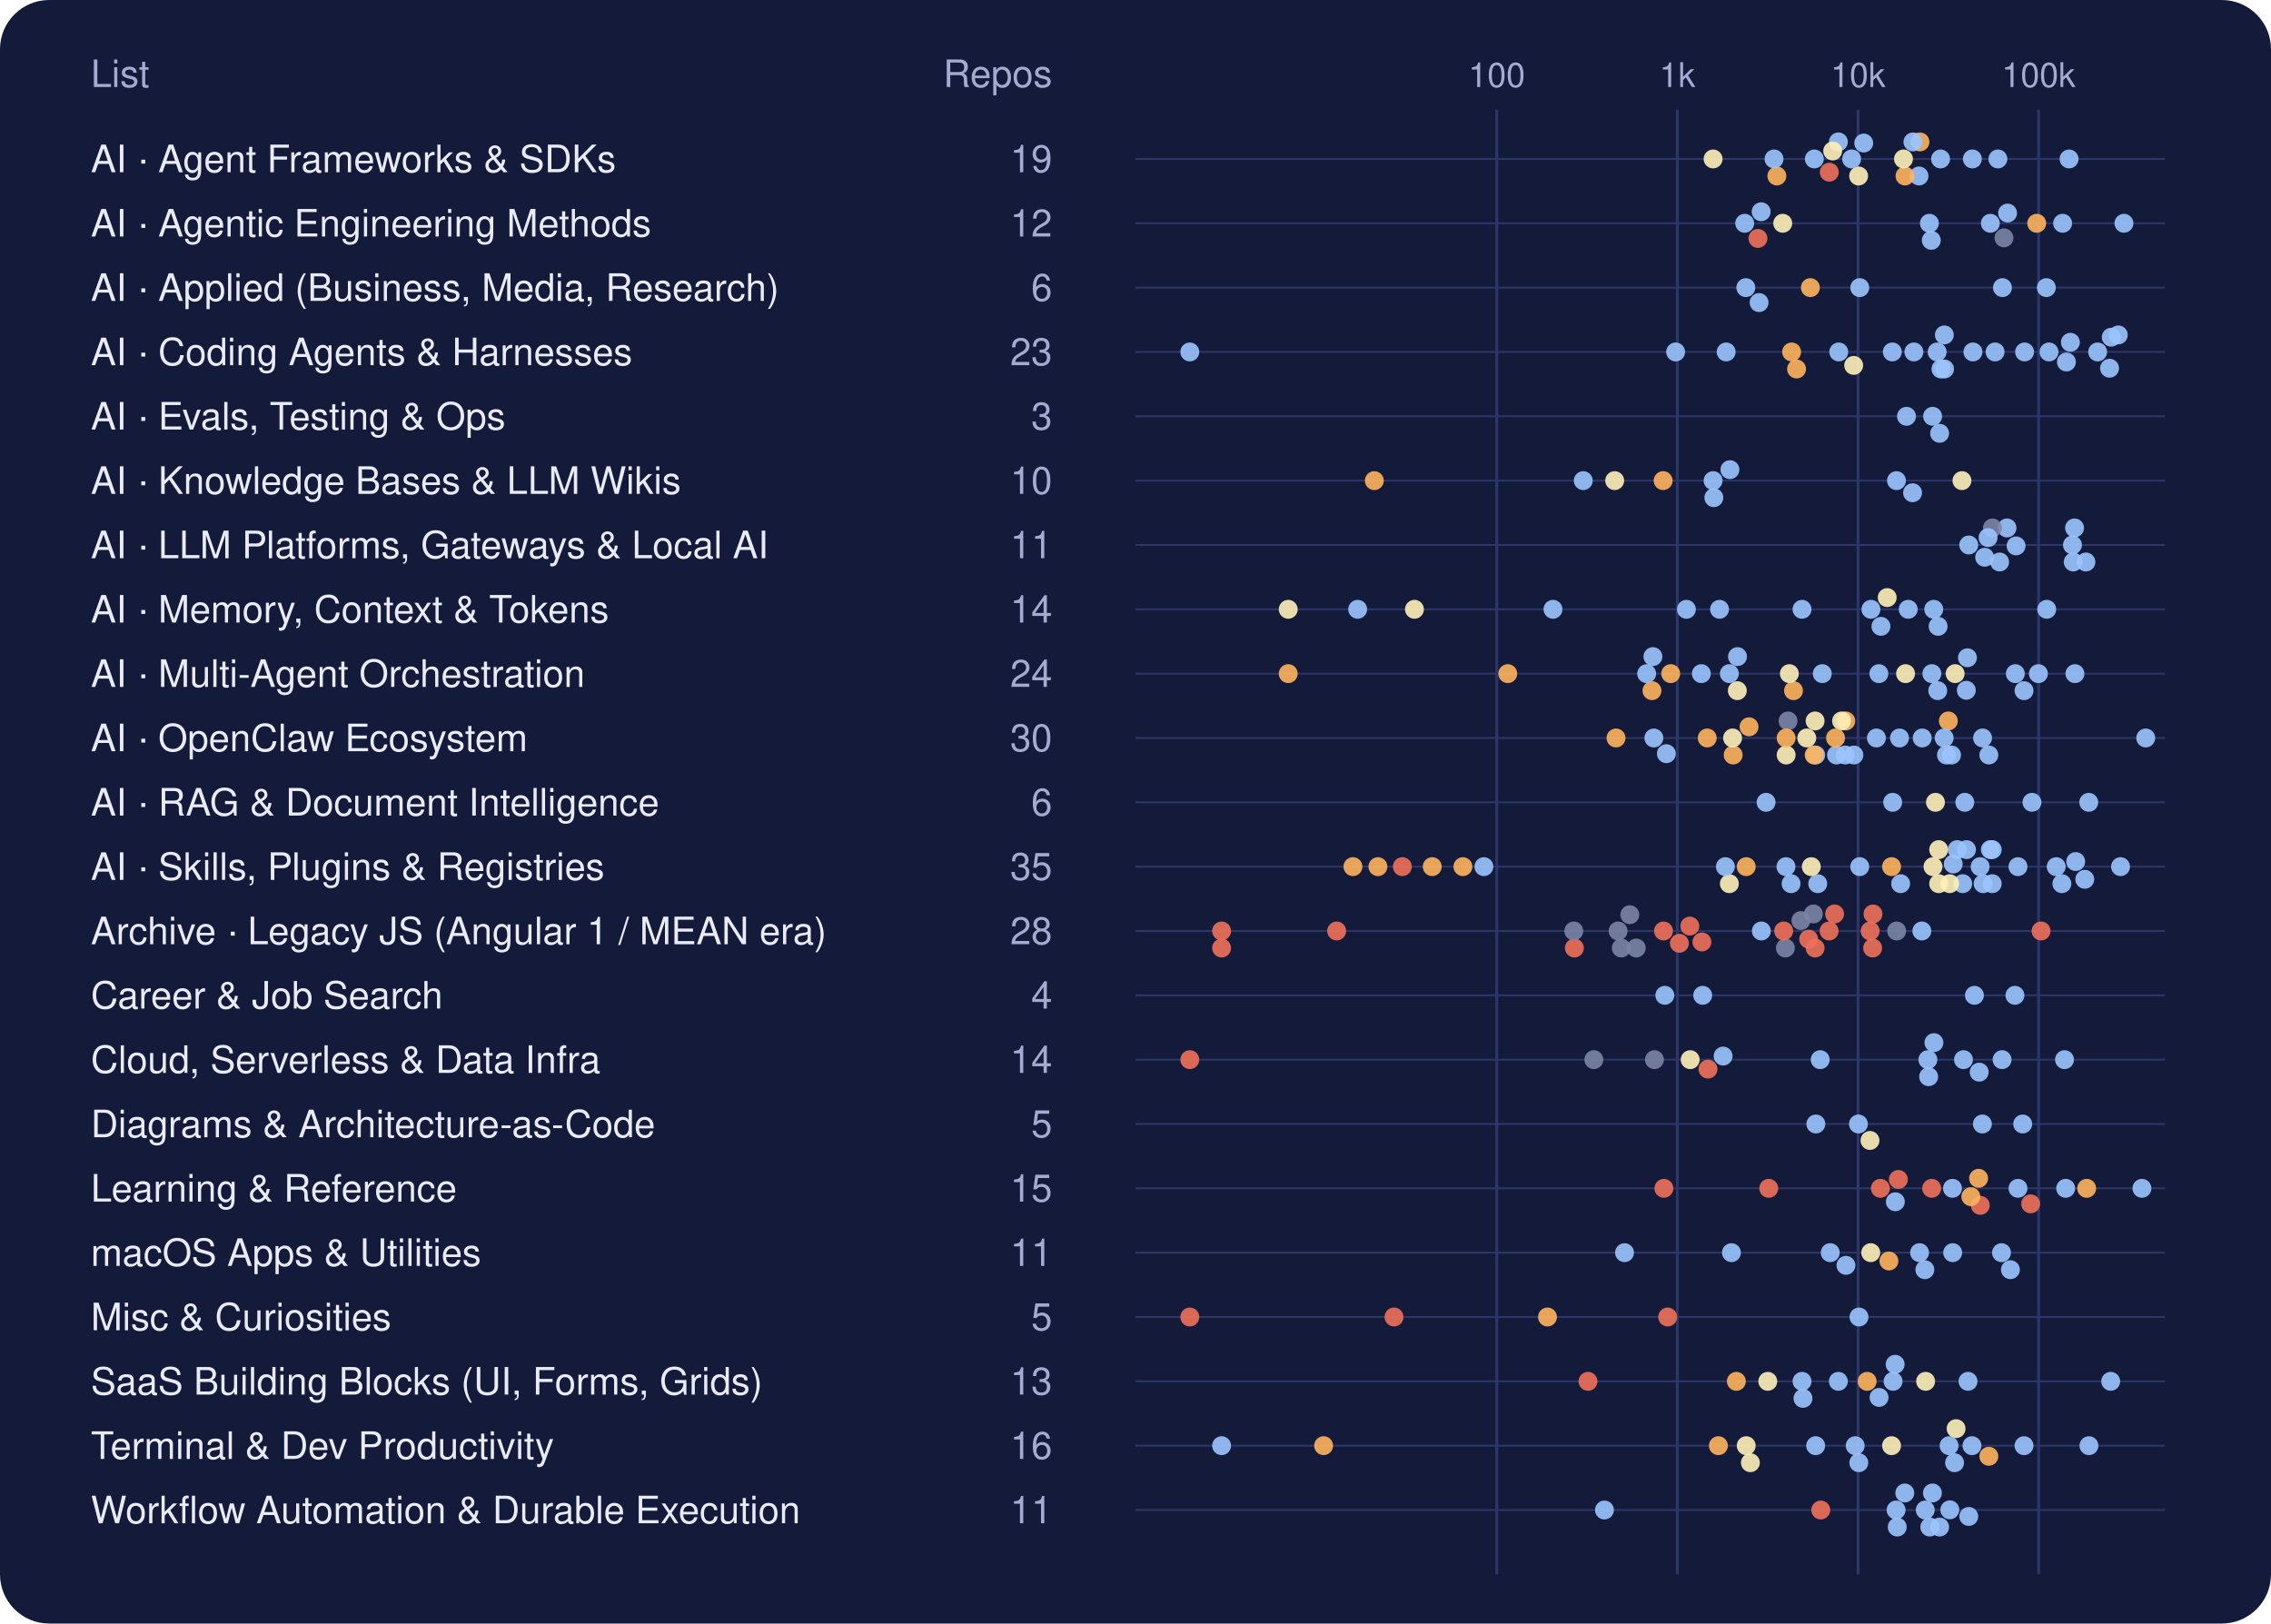
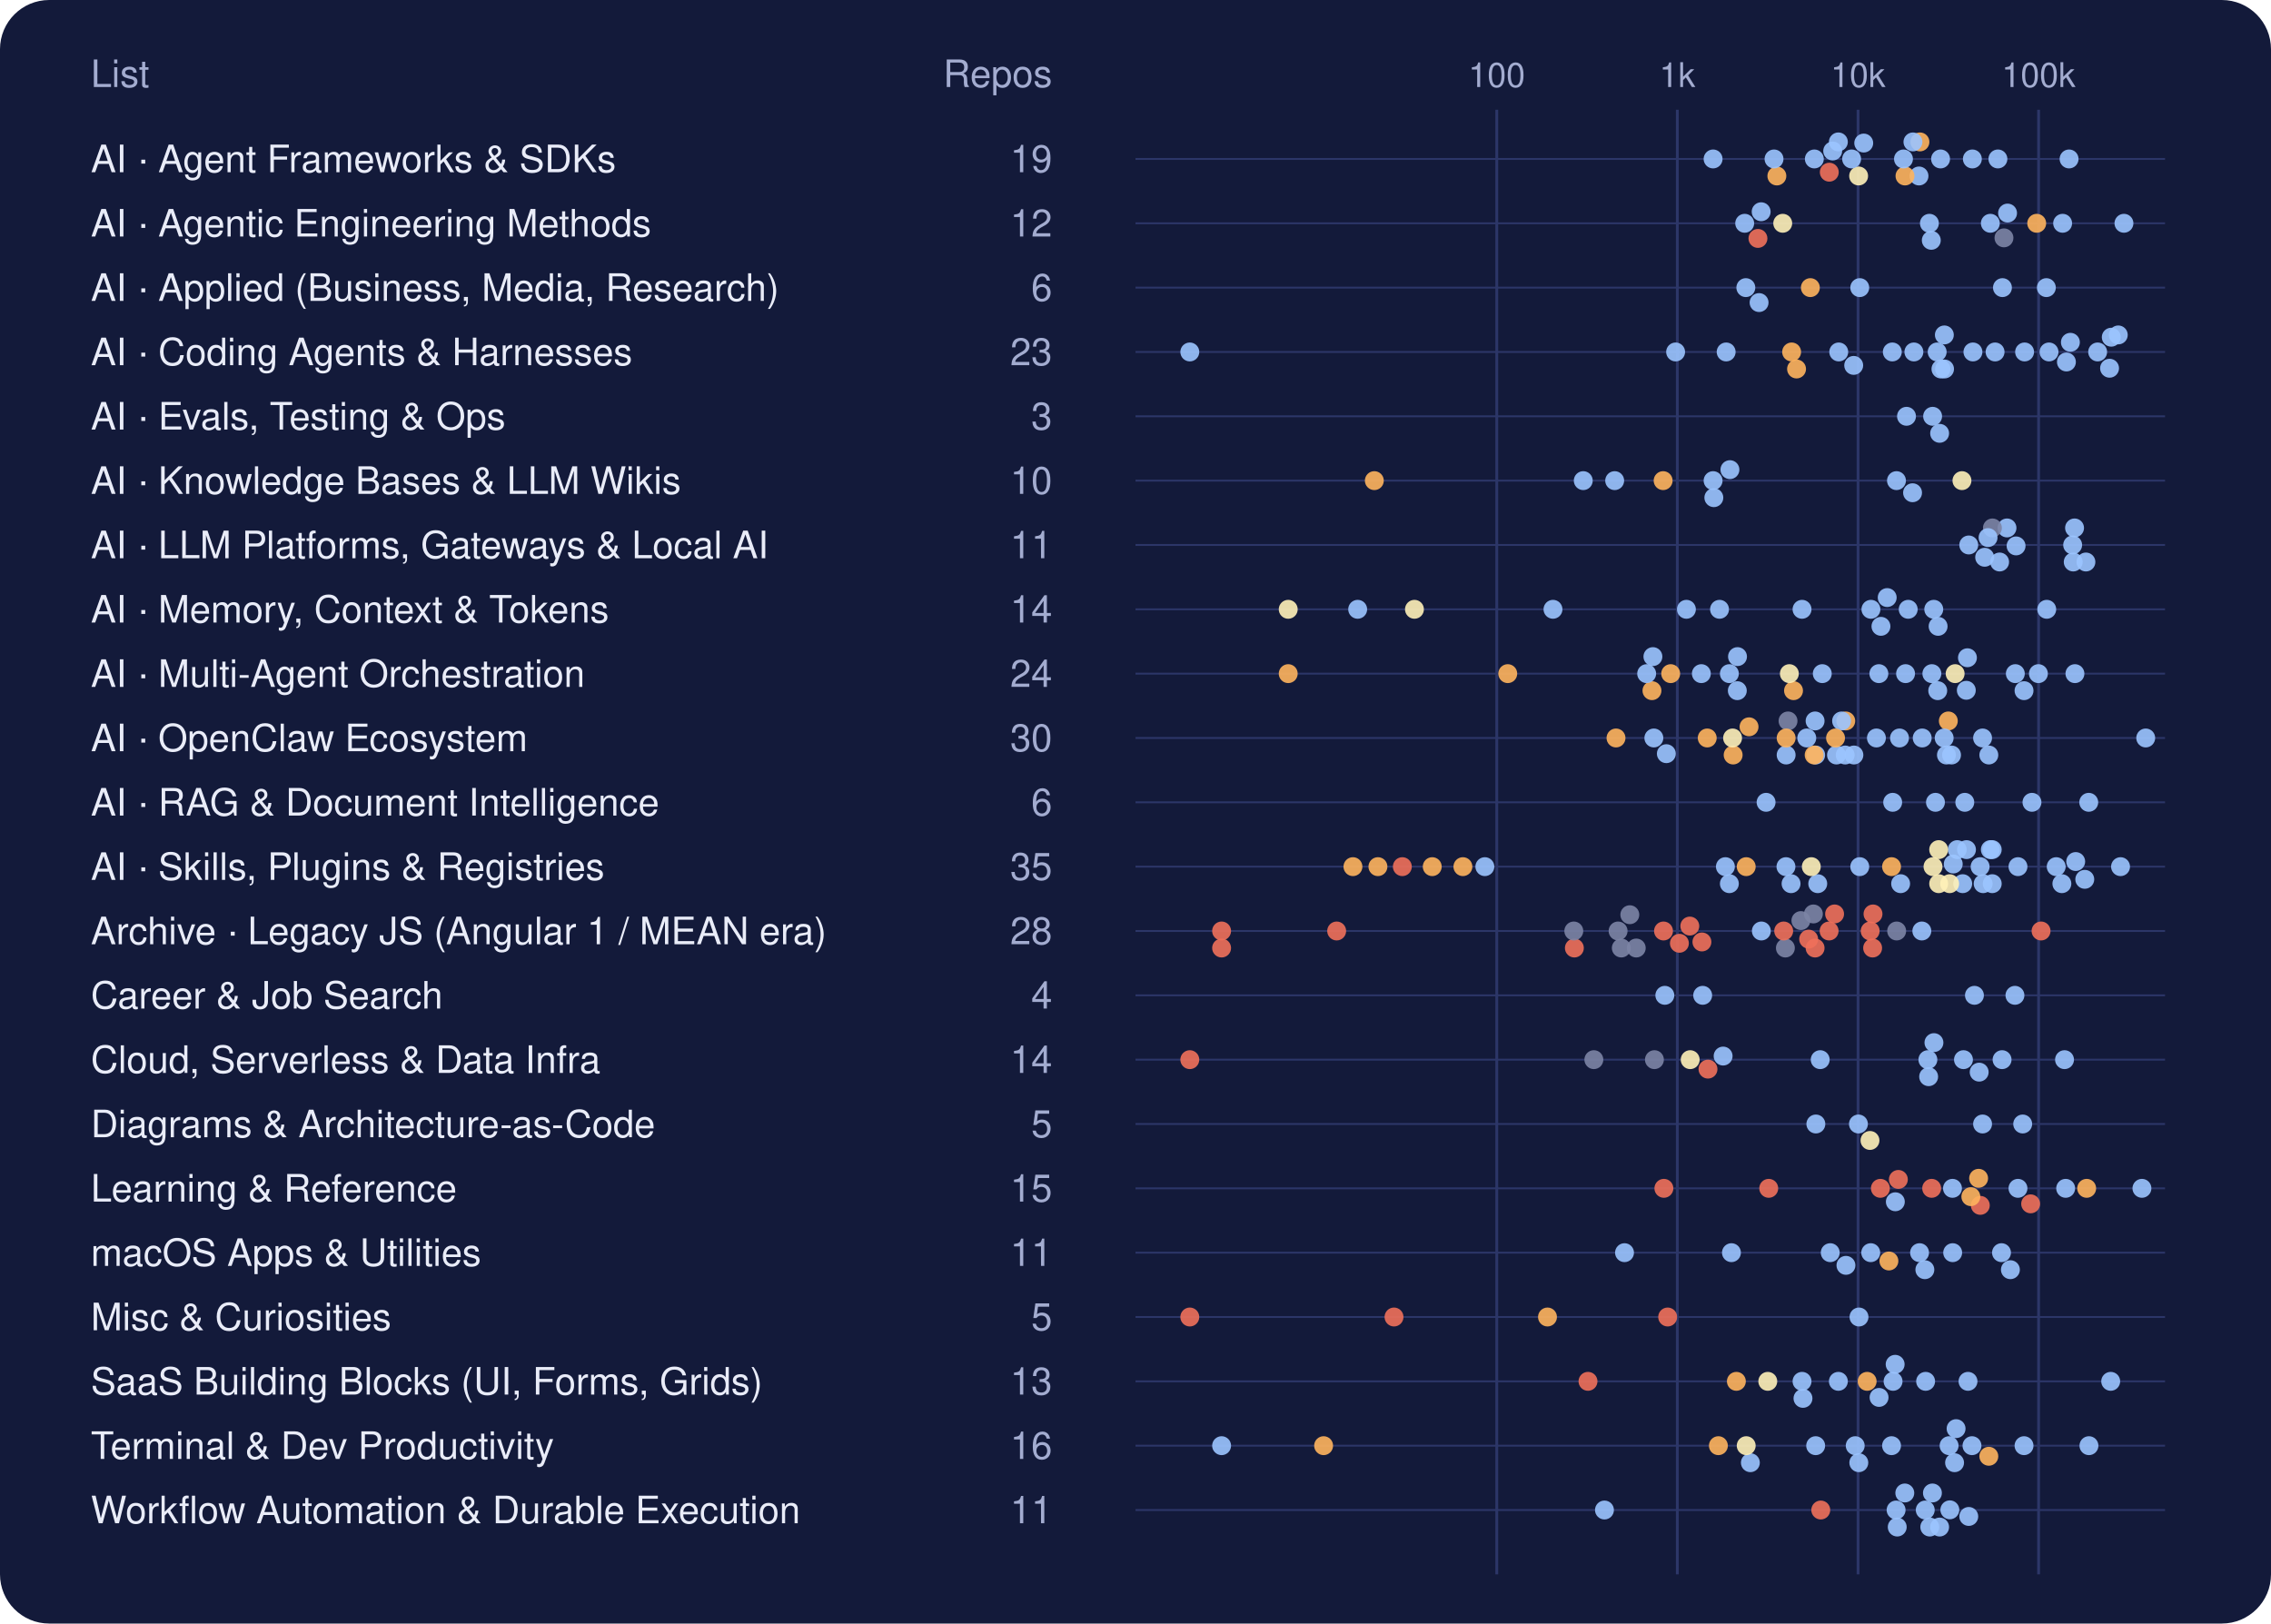
<svg xmlns="http://www.w3.org/2000/svg" width="1200" height="858" viewBox="0 0 1200 858" role="img" aria-labelledby="title desc" font-family="-apple-system, BlinkMacSystemFont, 'Segoe UI', Helvetica, Arial, sans-serif">
  <rect width="1200" height="858" rx="26" fill="#131A3A" />
  <text x="48" y="46" font-size="20" fill="#A3ACD0">List</text>
  <text x="556" y="46" font-size="20" fill="#A3ACD0" text-anchor="end">Repos</text>
  <line x1="790.9" y1="58" x2="790.9" y2="832" stroke="#2C3668" stroke-width="1.5" />
  <text x="790.9" y="46" text-anchor="middle" font-size="18" fill="#A3ACD0">100</text>
  <line x1="886.3" y1="58" x2="886.3" y2="832" stroke="#2C3668" stroke-width="1.5" />
  <text x="886.3" y="46" text-anchor="middle" font-size="18" fill="#A3ACD0">1k</text>
  <line x1="981.8" y1="58" x2="981.8" y2="832" stroke="#2C3668" stroke-width="1.5" />
  <text x="981.8" y="46" text-anchor="middle" font-size="18" fill="#A3ACD0">10k</text>
  <line x1="1077.2" y1="58" x2="1077.2" y2="832" stroke="#2C3668" stroke-width="1.5" />
  <text x="1077.2" y="46" text-anchor="middle" font-size="18" fill="#A3ACD0">100k</text>
  <text x="48" y="91" font-size="20" fill="#E9ECF8">AI · Agent Frameworks &amp; SDKs</text>
  <text x="556" y="91" font-size="20" fill="#A3ACD0" text-anchor="end">19</text>
  <line x1="600" y1="84" x2="1144" y2="84" stroke="#2C3668" stroke-width="1" />
  <circle cx="1093.3" cy="84.0" r="5" fill="#9CC4FF" fill-opacity="0.9" />
  <circle cx="1055.7" cy="84.0" r="5" fill="#9CC4FF" fill-opacity="0.9" />
  <circle cx="1042.2" cy="84.0" r="5" fill="#9CC4FF" fill-opacity="0.9" />
  <circle cx="1025.4" cy="84.0" r="5" fill="#9CC4FF" fill-opacity="0.9" />
  <circle cx="1014.5" cy="75.0" r="5" fill="#FFB45E" fill-opacity="0.9" />
  <circle cx="1014.0" cy="93.0" r="5" fill="#9CC4FF" fill-opacity="0.9" />
  <circle cx="1010.8" cy="75.0" r="5" fill="#9CC4FF" fill-opacity="0.9" />
  <circle cx="1006.6" cy="93.0" r="5" fill="#FFB45E" fill-opacity="0.9" />
-   <circle cx="1005.8" cy="84.0" r="5" fill="#FFF1B8" fill-opacity="0.9" />
+   <circle cx="1005.8" cy="84.0" r="5" fill="#9CC4FF" fill-opacity="0.9" />
  <circle cx="984.8" cy="75.6" r="5" fill="#9CC4FF" fill-opacity="0.9" />
  <circle cx="982.1" cy="93.0" r="5" fill="#FFF1B8" fill-opacity="0.9" />
  <circle cx="978.4" cy="84.0" r="5" fill="#9CC4FF" fill-opacity="0.9" />
  <circle cx="971.4" cy="75.0" r="5" fill="#9CC4FF" fill-opacity="0.9" />
-   <circle cx="968.4" cy="79.8" r="5" fill="#FFF1B8" fill-opacity="0.9" />
+   <circle cx="968.4" cy="79.8" r="5" fill="#9CC4FF" fill-opacity="0.9" />
  <circle cx="966.6" cy="91.0" r="5" fill="#F0705A" fill-opacity="0.9" />
  <circle cx="958.7" cy="84.0" r="5" fill="#9CC4FF" fill-opacity="0.9" />
  <circle cx="938.9" cy="93.0" r="5" fill="#FFB45E" fill-opacity="0.9" />
  <circle cx="937.4" cy="84.0" r="5" fill="#9CC4FF" fill-opacity="0.9" />
-   <circle cx="905.2" cy="84.0" r="5" fill="#FFF1B8" fill-opacity="0.9" />
+   <circle cx="905.2" cy="84.0" r="5" fill="#9CC4FF" fill-opacity="0.9" />
  <text x="48" y="125" font-size="20" fill="#E9ECF8">AI · Agentic Engineering Methods</text>
  <text x="556" y="125" font-size="20" fill="#A3ACD0" text-anchor="end">12</text>
  <line x1="600" y1="118" x2="1144" y2="118" stroke="#2C3668" stroke-width="1" />
  <circle cx="1122.3" cy="118.0" r="5" fill="#9CC4FF" fill-opacity="0.9" />
  <circle cx="1089.9" cy="118.0" r="5" fill="#9CC4FF" fill-opacity="0.9" />
  <circle cx="1076.2" cy="118.0" r="5" fill="#FFB45E" fill-opacity="0.9" />
  <circle cx="1060.8" cy="112.6" r="5" fill="#9CC4FF" fill-opacity="0.9" />
  <circle cx="1058.9" cy="125.7" r="5" fill="#7C84A6" fill-opacity="0.9" />
  <circle cx="1051.7" cy="118.0" r="5" fill="#9CC4FF" fill-opacity="0.9" />
  <circle cx="1020.5" cy="127.0" r="5" fill="#9CC4FF" fill-opacity="0.9" />
  <circle cx="1019.5" cy="118.0" r="5" fill="#9CC4FF" fill-opacity="0.9" />
  <circle cx="942.0" cy="118.0" r="5" fill="#FFF1B8" fill-opacity="0.9" />
  <circle cx="930.6" cy="111.9" r="5" fill="#9CC4FF" fill-opacity="0.9" />
  <circle cx="928.9" cy="126.0" r="5" fill="#F0705A" fill-opacity="0.9" />
  <circle cx="921.9" cy="118.0" r="5" fill="#9CC4FF" fill-opacity="0.9" />
  <text x="48" y="159" font-size="20" fill="#E9ECF8">AI · Applied (Business, Media, Research)</text>
  <text x="556" y="159" font-size="20" fill="#A3ACD0" text-anchor="end">6</text>
  <line x1="600" y1="152" x2="1144" y2="152" stroke="#2C3668" stroke-width="1" />
  <circle cx="1081.3" cy="152.0" r="5" fill="#9CC4FF" fill-opacity="0.9" />
  <circle cx="1058.1" cy="152.0" r="5" fill="#9CC4FF" fill-opacity="0.9" />
  <circle cx="982.7" cy="152.0" r="5" fill="#9CC4FF" fill-opacity="0.9" />
  <circle cx="956.6" cy="152.0" r="5" fill="#FFB45E" fill-opacity="0.9" />
  <circle cx="929.5" cy="159.9" r="5" fill="#9CC4FF" fill-opacity="0.9" />
  <circle cx="922.5" cy="152.0" r="5" fill="#9CC4FF" fill-opacity="0.9" />
  <text x="48" y="193" font-size="20" fill="#E9ECF8">AI · Coding Agents &amp; Harnesses</text>
  <text x="556" y="193" font-size="20" fill="#A3ACD0" text-anchor="end">23</text>
  <line x1="600" y1="186" x2="1144" y2="186" stroke="#2C3668" stroke-width="1" />
  <circle cx="1119.3" cy="177.0" r="5" fill="#9CC4FF" fill-opacity="0.9" />
  <circle cx="1115.6" cy="178.2" r="5" fill="#9CC4FF" fill-opacity="0.9" />
  <circle cx="1114.7" cy="194.6" r="5" fill="#9CC4FF" fill-opacity="0.9" />
  <circle cx="1108.4" cy="186.0" r="5" fill="#9CC4FF" fill-opacity="0.9" />
  <circle cx="1094.0" cy="180.9" r="5" fill="#9CC4FF" fill-opacity="0.9" />
  <circle cx="1091.9" cy="191.3" r="5" fill="#9CC4FF" fill-opacity="0.9" />
  <circle cx="1082.7" cy="186.0" r="5" fill="#9CC4FF" fill-opacity="0.9" />
  <circle cx="1069.8" cy="186.0" r="5" fill="#9CC4FF" fill-opacity="0.9" />
  <circle cx="1054.2" cy="186.0" r="5" fill="#9CC4FF" fill-opacity="0.9" />
  <circle cx="1042.5" cy="186.0" r="5" fill="#9CC4FF" fill-opacity="0.9" />
  <circle cx="1027.5" cy="195.0" r="5" fill="#9CC4FF" fill-opacity="0.9" />
  <circle cx="1027.4" cy="177.0" r="5" fill="#9CC4FF" fill-opacity="0.9" />
  <circle cx="1025.6" cy="195.0" r="5" fill="#9CC4FF" fill-opacity="0.9" />
  <circle cx="1023.6" cy="186.0" r="5" fill="#9CC4FF" fill-opacity="0.9" />
  <circle cx="1011.3" cy="186.0" r="5" fill="#9CC4FF" fill-opacity="0.9" />
  <circle cx="999.9" cy="186.0" r="5" fill="#9CC4FF" fill-opacity="0.9" />
-   <circle cx="979.5" cy="193.1" r="5" fill="#FFF1B8" fill-opacity="0.9" />
+   <circle cx="979.5" cy="193.1" r="5" fill="#9CC4FF" fill-opacity="0.9" />
  <circle cx="971.6" cy="186.0" r="5" fill="#9CC4FF" fill-opacity="0.9" />
  <circle cx="949.3" cy="195.0" r="5" fill="#FFB45E" fill-opacity="0.9" />
  <circle cx="946.7" cy="186.0" r="5" fill="#FFB45E" fill-opacity="0.9" />
  <circle cx="912.1" cy="186.0" r="5" fill="#9CC4FF" fill-opacity="0.9" />
  <circle cx="885.4" cy="186.0" r="5" fill="#9CC4FF" fill-opacity="0.9" />
  <circle cx="628.7" cy="186.0" r="5" fill="#9CC4FF" fill-opacity="0.9" />
  <text x="48" y="227" font-size="20" fill="#E9ECF8">AI · Evals, Testing &amp; Ops</text>
  <text x="556" y="227" font-size="20" fill="#A3ACD0" text-anchor="end">3</text>
  <line x1="600" y1="220" x2="1144" y2="220" stroke="#2C3668" stroke-width="1" />
  <circle cx="1024.9" cy="229.0" r="5" fill="#9CC4FF" fill-opacity="0.9" />
  <circle cx="1021.2" cy="220.0" r="5" fill="#9CC4FF" fill-opacity="0.9" />
  <circle cx="1007.4" cy="220.0" r="5" fill="#9CC4FF" fill-opacity="0.9" />
  <text x="48" y="261" font-size="20" fill="#E9ECF8">AI · Knowledge Bases &amp; LLM Wikis</text>
  <text x="556" y="261" font-size="20" fill="#A3ACD0" text-anchor="end">10</text>
  <line x1="600" y1="254" x2="1144" y2="254" stroke="#2C3668" stroke-width="1" />
  <circle cx="1036.7" cy="254.0" r="5" fill="#FFF1B8" fill-opacity="0.9" />
  <circle cx="1010.6" cy="260.4" r="5" fill="#9CC4FF" fill-opacity="0.9" />
  <circle cx="1002.1" cy="254.0" r="5" fill="#9CC4FF" fill-opacity="0.9" />
  <circle cx="914.1" cy="248.2" r="5" fill="#9CC4FF" fill-opacity="0.9" />
  <circle cx="905.6" cy="263.0" r="5" fill="#9CC4FF" fill-opacity="0.9" />
  <circle cx="905.2" cy="254.0" r="5" fill="#9CC4FF" fill-opacity="0.9" />
  <circle cx="878.8" cy="254.0" r="5" fill="#FFB45E" fill-opacity="0.9" />
-   <circle cx="853.2" cy="254.0" r="5" fill="#FFF1B8" fill-opacity="0.9" />
+   <circle cx="853.2" cy="254.0" r="5" fill="#9CC4FF" fill-opacity="0.9" />
  <circle cx="836.6" cy="254.0" r="5" fill="#9CC4FF" fill-opacity="0.9" />
  <circle cx="726.2" cy="254.0" r="5" fill="#FFB45E" fill-opacity="0.9" />
  <text x="48" y="295" font-size="20" fill="#E9ECF8">AI · LLM Platforms, Gateways &amp; Local AI</text>
  <text x="556" y="295" font-size="20" fill="#A3ACD0" text-anchor="end">11</text>
  <line x1="600" y1="288" x2="1144" y2="288" stroke="#2C3668" stroke-width="1" />
  <circle cx="1102.2" cy="297.0" r="5" fill="#9CC4FF" fill-opacity="0.9" />
  <circle cx="1096.2" cy="279.0" r="5" fill="#9CC4FF" fill-opacity="0.9" />
  <circle cx="1095.5" cy="297.0" r="5" fill="#9CC4FF" fill-opacity="0.9" />
-   <circle cx="1095.1" cy="288.0" r="5" fill="#9CC4FF" fill-opacity="0.9" />
+   <circle cx="1095.2" cy="288.0" r="5" fill="#9CC4FF" fill-opacity="0.9" />
  <circle cx="1065.3" cy="288.5" r="5" fill="#9CC4FF" fill-opacity="0.9" />
  <circle cx="1060.5" cy="279.0" r="5" fill="#9CC4FF" fill-opacity="0.9" />
  <circle cx="1056.6" cy="297.0" r="5" fill="#9CC4FF" fill-opacity="0.9" />
  <circle cx="1052.8" cy="279.0" r="5" fill="#7C84A6" fill-opacity="0.9" />
  <circle cx="1050.5" cy="284.1" r="5" fill="#9CC4FF" fill-opacity="0.9" />
  <circle cx="1048.7" cy="294.5" r="5" fill="#9CC4FF" fill-opacity="0.9" />
  <circle cx="1040.3" cy="288.0" r="5" fill="#9CC4FF" fill-opacity="0.9" />
  <text x="48" y="329" font-size="20" fill="#E9ECF8">AI · Memory, Context &amp; Tokens</text>
  <text x="556" y="329" font-size="20" fill="#A3ACD0" text-anchor="end">14</text>
  <line x1="600" y1="322" x2="1144" y2="322" stroke="#2C3668" stroke-width="1" />
  <circle cx="1081.5" cy="322.0" r="5" fill="#9CC4FF" fill-opacity="0.9" />
  <circle cx="1024.1" cy="331.0" r="5" fill="#9CC4FF" fill-opacity="0.9" />
  <circle cx="1021.8" cy="322.0" r="5" fill="#9CC4FF" fill-opacity="0.9" />
  <circle cx="1008.3" cy="322.0" r="5" fill="#9CC4FF" fill-opacity="0.9" />
-   <circle cx="997.2" cy="315.8" r="5" fill="#FFF1B8" fill-opacity="0.9" />
+   <circle cx="997.2" cy="315.8" r="5" fill="#9CC4FF" fill-opacity="0.9" />
  <circle cx="993.9" cy="331.0" r="5" fill="#9CC4FF" fill-opacity="0.9" />
  <circle cx="988.6" cy="322.0" r="5" fill="#9CC4FF" fill-opacity="0.9" />
  <circle cx="952.2" cy="322.0" r="5" fill="#9CC4FF" fill-opacity="0.9" />
  <circle cx="908.6" cy="322.0" r="5" fill="#9CC4FF" fill-opacity="0.9" />
  <circle cx="891.1" cy="322.0" r="5" fill="#9CC4FF" fill-opacity="0.9" />
  <circle cx="820.6" cy="322.0" r="5" fill="#9CC4FF" fill-opacity="0.9" />
  <circle cx="747.4" cy="322.0" r="5" fill="#FFF1B8" fill-opacity="0.9" />
  <circle cx="717.4" cy="322.0" r="5" fill="#9CC4FF" fill-opacity="0.9" />
  <circle cx="680.7" cy="322.0" r="5" fill="#FFF1B8" fill-opacity="0.9" />
  <text x="48" y="363" font-size="20" fill="#E9ECF8">AI · Multi-Agent Orchestration</text>
  <text x="556" y="363" font-size="20" fill="#A3ACD0" text-anchor="end">24</text>
  <line x1="600" y1="356" x2="1144" y2="356" stroke="#2C3668" stroke-width="1" />
  <circle cx="1096.4" cy="356.0" r="5" fill="#9CC4FF" fill-opacity="0.9" />
  <circle cx="1077.1" cy="356.0" r="5" fill="#9CC4FF" fill-opacity="0.9" />
  <circle cx="1069.5" cy="365.0" r="5" fill="#9CC4FF" fill-opacity="0.9" />
  <circle cx="1064.9" cy="356.0" r="5" fill="#9CC4FF" fill-opacity="0.9" />
  <circle cx="1039.6" cy="347.6" r="5" fill="#9CC4FF" fill-opacity="0.9" />
  <circle cx="1039.0" cy="364.8" r="5" fill="#9CC4FF" fill-opacity="0.9" />
  <circle cx="1033.1" cy="356.0" r="5" fill="#FFF1B8" fill-opacity="0.9" />
  <circle cx="1023.9" cy="365.0" r="5" fill="#9CC4FF" fill-opacity="0.9" />
  <circle cx="1020.8" cy="356.0" r="5" fill="#9CC4FF" fill-opacity="0.9" />
-   <circle cx="1006.9" cy="356.0" r="5" fill="#FFF1B8" fill-opacity="0.9" />
+   <circle cx="1006.9" cy="356.0" r="5" fill="#9CC4FF" fill-opacity="0.9" />
  <circle cx="992.8" cy="356.0" r="5" fill="#9CC4FF" fill-opacity="0.9" />
  <circle cx="962.9" cy="356.0" r="5" fill="#9CC4FF" fill-opacity="0.9" />
  <circle cx="947.7" cy="365.0" r="5" fill="#FFB45E" fill-opacity="0.9" />
  <circle cx="945.5" cy="356.0" r="5" fill="#FFF1B8" fill-opacity="0.9" />
  <circle cx="918.1" cy="347.0" r="5" fill="#9CC4FF" fill-opacity="0.9" />
-   <circle cx="918.0" cy="365.0" r="5" fill="#FFF1B8" fill-opacity="0.9" />
+   <circle cx="918.0" cy="365.0" r="5" fill="#9CC4FF" fill-opacity="0.9" />
  <circle cx="913.8" cy="356.0" r="5" fill="#9CC4FF" fill-opacity="0.9" />
  <circle cx="899.0" cy="356.0" r="5" fill="#9CC4FF" fill-opacity="0.9" />
  <circle cx="882.8" cy="356.0" r="5" fill="#FFB45E" fill-opacity="0.9" />
  <circle cx="873.4" cy="347.0" r="5" fill="#9CC4FF" fill-opacity="0.9" />
  <circle cx="872.9" cy="365.0" r="5" fill="#FFB45E" fill-opacity="0.9" />
  <circle cx="870.1" cy="356.0" r="5" fill="#9CC4FF" fill-opacity="0.9" />
  <circle cx="796.7" cy="356.0" r="5" fill="#FFB45E" fill-opacity="0.9" />
  <circle cx="680.7" cy="356.0" r="5" fill="#FFB45E" fill-opacity="0.9" />
  <text x="48" y="397" font-size="20" fill="#E9ECF8">AI · OpenClaw Ecosystem</text>
  <text x="556" y="397" font-size="20" fill="#A3ACD0" text-anchor="end">30</text>
  <line x1="600" y1="390" x2="1144" y2="390" stroke="#2C3668" stroke-width="1" />
  <circle cx="1133.8" cy="390.0" r="5" fill="#9CC4FF" fill-opacity="0.9" />
  <circle cx="1050.9" cy="399.0" r="5" fill="#9CC4FF" fill-opacity="0.9" />
  <circle cx="1047.6" cy="390.0" r="5" fill="#9CC4FF" fill-opacity="0.9" />
  <circle cx="1031.2" cy="399.0" r="5" fill="#9CC4FF" fill-opacity="0.9" />
  <circle cx="1029.5" cy="381.0" r="5" fill="#FFB45E" fill-opacity="0.9" />
  <circle cx="1028.5" cy="399.0" r="5" fill="#9CC4FF" fill-opacity="0.9" />
  <circle cx="1027.3" cy="390.0" r="5" fill="#9CC4FF" fill-opacity="0.9" />
  <circle cx="1015.7" cy="390.0" r="5" fill="#9CC4FF" fill-opacity="0.9" />
  <circle cx="1003.7" cy="390.0" r="5" fill="#9CC4FF" fill-opacity="0.9" />
  <circle cx="991.5" cy="390.0" r="5" fill="#9CC4FF" fill-opacity="0.9" />
  <circle cx="979.6" cy="399.0" r="5" fill="#9CC4FF" fill-opacity="0.9" />
  <circle cx="975.3" cy="381.0" r="5" fill="#FFB45E" fill-opacity="0.9" />
  <circle cx="975.0" cy="399.0" r="5" fill="#9CC4FF" fill-opacity="0.9" />
-   <circle cx="973.1" cy="381.0" r="5" fill="#FFF1B8" fill-opacity="0.9" />
+   <circle cx="973.1" cy="381.0" r="5" fill="#9CC4FF" fill-opacity="0.9" />
  <circle cx="970.4" cy="399.0" r="5" fill="#9CC4FF" fill-opacity="0.9" />
  <circle cx="969.9" cy="390.0" r="5" fill="#FFB45E" fill-opacity="0.9" />
  <circle cx="959.4" cy="399.0" r="5" fill="#9CC4FF" fill-opacity="0.9" />
-   <circle cx="959.1" cy="381.0" r="5" fill="#FFF1B8" fill-opacity="0.9" />
+   <circle cx="959.1" cy="381.0" r="5" fill="#9CC4FF" fill-opacity="0.9" />
  <circle cx="958.6" cy="399.0" r="5" fill="#FFB45E" fill-opacity="0.9" />
-   <circle cx="954.7" cy="390.0" r="5" fill="#FFF1B8" fill-opacity="0.9" />
+   <circle cx="954.7" cy="390.0" r="5" fill="#9CC4FF" fill-opacity="0.9" />
  <circle cx="944.8" cy="381.0" r="5" fill="#7C84A6" fill-opacity="0.9" />
-   <circle cx="943.8" cy="399.0" r="5" fill="#FFF1B8" fill-opacity="0.9" />
+   <circle cx="943.8" cy="399.0" r="5" fill="#9CC4FF" fill-opacity="0.9" />
  <circle cx="943.8" cy="390.0" r="5" fill="#FFB45E" fill-opacity="0.9" />
  <circle cx="924.2" cy="384.1" r="5" fill="#FFB45E" fill-opacity="0.9" />
  <circle cx="915.8" cy="399.0" r="5" fill="#FFB45E" fill-opacity="0.9" />
  <circle cx="915.5" cy="390.0" r="5" fill="#FFF1B8" fill-opacity="0.9" />
  <circle cx="902.1" cy="390.0" r="5" fill="#FFB45E" fill-opacity="0.9" />
  <circle cx="880.5" cy="398.3" r="5" fill="#9CC4FF" fill-opacity="0.9" />
  <circle cx="873.9" cy="390.0" r="5" fill="#9CC4FF" fill-opacity="0.9" />
  <circle cx="853.9" cy="390.0" r="5" fill="#FFB45E" fill-opacity="0.9" />
  <text x="48" y="431" font-size="20" fill="#E9ECF8">AI · RAG &amp; Document Intelligence</text>
  <text x="556" y="431" font-size="20" fill="#A3ACD0" text-anchor="end">6</text>
  <line x1="600" y1="424" x2="1144" y2="424" stroke="#2C3668" stroke-width="1" />
  <circle cx="1103.7" cy="424.0" r="5" fill="#9CC4FF" fill-opacity="0.9" />
  <circle cx="1073.7" cy="424.0" r="5" fill="#9CC4FF" fill-opacity="0.9" />
  <circle cx="1038.2" cy="424.0" r="5" fill="#9CC4FF" fill-opacity="0.9" />
-   <circle cx="1022.7" cy="424.0" r="5" fill="#FFF1B8" fill-opacity="0.9" />
+   <circle cx="1022.7" cy="424.0" r="5" fill="#9CC4FF" fill-opacity="0.9" />
  <circle cx="1000.1" cy="424.0" r="5" fill="#9CC4FF" fill-opacity="0.9" />
  <circle cx="933.2" cy="424.0" r="5" fill="#9CC4FF" fill-opacity="0.9" />
  <text x="48" y="465" font-size="20" fill="#E9ECF8">AI · Skills, Plugins &amp; Registries</text>
  <text x="556" y="465" font-size="20" fill="#A3ACD0" text-anchor="end">35</text>
  <line x1="600" y1="458" x2="1144" y2="458" stroke="#2C3668" stroke-width="1" />
  <circle cx="1120.5" cy="458.0" r="5" fill="#9CC4FF" fill-opacity="0.9" />
  <circle cx="1101.6" cy="464.7" r="5" fill="#9CC4FF" fill-opacity="0.9" />
  <circle cx="1096.8" cy="455.3" r="5" fill="#9CC4FF" fill-opacity="0.9" />
  <circle cx="1089.5" cy="467.0" r="5" fill="#9CC4FF" fill-opacity="0.9" />
  <circle cx="1086.5" cy="458.0" r="5" fill="#9CC4FF" fill-opacity="0.9" />
  <circle cx="1066.3" cy="458.0" r="5" fill="#9CC4FF" fill-opacity="0.9" />
  <circle cx="1052.7" cy="449.0" r="5" fill="#9CC4FF" fill-opacity="0.9" />
  <circle cx="1052.7" cy="467.0" r="5" fill="#9CC4FF" fill-opacity="0.9" />
  <circle cx="1051.7" cy="449.0" r="5" fill="#9CC4FF" fill-opacity="0.9" />
  <circle cx="1047.9" cy="467.0" r="5" fill="#9CC4FF" fill-opacity="0.9" />
  <circle cx="1046.3" cy="458.0" r="5" fill="#9CC4FF" fill-opacity="0.9" />
  <circle cx="1039.1" cy="449.0" r="5" fill="#9CC4FF" fill-opacity="0.9" />
  <circle cx="1037.1" cy="467.0" r="5" fill="#9CC4FF" fill-opacity="0.9" />
  <circle cx="1034.2" cy="449.0" r="5" fill="#9CC4FF" fill-opacity="0.9" />
  <circle cx="1032.1" cy="456.6" r="5" fill="#9CC4FF" fill-opacity="0.9" />
  <circle cx="1030.2" cy="467.0" r="5" fill="#FFF1B8" fill-opacity="0.9" />
  <circle cx="1024.4" cy="449.0" r="5" fill="#FFF1B8" fill-opacity="0.9" />
  <circle cx="1024.4" cy="467.0" r="5" fill="#FFF1B8" fill-opacity="0.9" />
  <circle cx="1021.4" cy="458.0" r="5" fill="#FFF1B8" fill-opacity="0.9" />
  <circle cx="1004.3" cy="467.0" r="5" fill="#9CC4FF" fill-opacity="0.9" />
  <circle cx="999.5" cy="458.0" r="5" fill="#FFB45E" fill-opacity="0.9" />
  <circle cx="982.7" cy="458.0" r="5" fill="#9CC4FF" fill-opacity="0.9" />
  <circle cx="960.5" cy="467.0" r="5" fill="#9CC4FF" fill-opacity="0.9" />
  <circle cx="957.1" cy="458.0" r="5" fill="#FFF1B8" fill-opacity="0.9" />
  <circle cx="946.4" cy="467.0" r="5" fill="#9CC4FF" fill-opacity="0.9" />
  <circle cx="943.7" cy="458.0" r="5" fill="#9CC4FF" fill-opacity="0.9" />
  <circle cx="922.7" cy="458.0" r="5" fill="#FFB45E" fill-opacity="0.9" />
-   <circle cx="913.8" cy="467.0" r="5" fill="#FFF1B8" fill-opacity="0.9" />
+   <circle cx="913.8" cy="467.0" r="5" fill="#9CC4FF" fill-opacity="0.9" />
  <circle cx="911.7" cy="458.0" r="5" fill="#9CC4FF" fill-opacity="0.9" />
-   <circle cx="784.1" cy="458.0" r="5" fill="#9CC4FF" fill-opacity="0.9" />
+   <circle cx="784.6" cy="458.0" r="5" fill="#9CC4FF" fill-opacity="0.9" />
  <circle cx="773.0" cy="458.0" r="5" fill="#FFB45E" fill-opacity="0.9" />
  <circle cx="756.8" cy="458.0" r="5" fill="#FFB45E" fill-opacity="0.9" />
  <circle cx="741.0" cy="458.0" r="5" fill="#F0705A" fill-opacity="0.9" />
  <circle cx="728.1" cy="458.0" r="5" fill="#FFB45E" fill-opacity="0.9" />
  <circle cx="714.9" cy="458.0" r="5" fill="#FFB45E" fill-opacity="0.9" />
  <text x="48" y="499" font-size="20" fill="#E9ECF8">Archive · Legacy JS (Angular 1 / MEAN era)</text>
  <text x="556" y="499" font-size="20" fill="#A3ACD0" text-anchor="end">28</text>
  <line x1="600" y1="492" x2="1144" y2="492" stroke="#2C3668" stroke-width="1" />
  <circle cx="1078.5" cy="492.0" r="5" fill="#F0705A" fill-opacity="0.9" />
  <circle cx="1015.5" cy="492.0" r="5" fill="#9CC4FF" fill-opacity="0.9" />
  <circle cx="1002.2" cy="492.0" r="5" fill="#7C84A6" fill-opacity="0.9" />
  <circle cx="989.7" cy="483.0" r="5" fill="#F0705A" fill-opacity="0.9" />
  <circle cx="989.5" cy="501.0" r="5" fill="#F0705A" fill-opacity="0.9" />
  <circle cx="988.2" cy="492.0" r="5" fill="#F0705A" fill-opacity="0.9" />
  <circle cx="969.4" cy="483.0" r="5" fill="#F0705A" fill-opacity="0.9" />
  <circle cx="966.5" cy="492.0" r="5" fill="#F0705A" fill-opacity="0.9" />
  <circle cx="959.1" cy="501.0" r="5" fill="#F0705A" fill-opacity="0.9" />
  <circle cx="958.2" cy="483.0" r="5" fill="#7C84A6" fill-opacity="0.9" />
  <circle cx="955.7" cy="496.3" r="5" fill="#F0705A" fill-opacity="0.9" />
  <circle cx="951.6" cy="486.5" r="5" fill="#7C84A6" fill-opacity="0.9" />
  <circle cx="943.4" cy="501.0" r="5" fill="#7C84A6" fill-opacity="0.9" />
  <circle cx="942.5" cy="492.0" r="5" fill="#F0705A" fill-opacity="0.9" />
  <circle cx="930.7" cy="492.0" r="5" fill="#9CC4FF" fill-opacity="0.9" />
  <circle cx="899.3" cy="497.8" r="5" fill="#F0705A" fill-opacity="0.9" />
  <circle cx="892.9" cy="489.4" r="5" fill="#F0705A" fill-opacity="0.9" />
  <circle cx="887.4" cy="498.5" r="5" fill="#F0705A" fill-opacity="0.9" />
  <circle cx="879.0" cy="492.0" r="5" fill="#F0705A" fill-opacity="0.9" />
  <circle cx="864.6" cy="501.0" r="5" fill="#7C84A6" fill-opacity="0.9" />
  <circle cx="861.2" cy="483.4" r="5" fill="#7C84A6" fill-opacity="0.9" />
  <circle cx="856.7" cy="501.0" r="5" fill="#7C84A6" fill-opacity="0.9" />
  <circle cx="855.0" cy="492.0" r="5" fill="#7C84A6" fill-opacity="0.9" />
  <circle cx="831.9" cy="501.0" r="5" fill="#F0705A" fill-opacity="0.9" />
  <circle cx="831.6" cy="492.0" r="5" fill="#7C84A6" fill-opacity="0.9" />
  <circle cx="706.3" cy="492.0" r="5" fill="#F0705A" fill-opacity="0.9" />
  <circle cx="645.5" cy="492.0" r="5" fill="#F0705A" fill-opacity="0.9" />
  <circle cx="645.5" cy="501.0" r="5" fill="#F0705A" fill-opacity="0.9" />
  <text x="48" y="533" font-size="20" fill="#E9ECF8">Career &amp; Job Search</text>
  <text x="556" y="533" font-size="20" fill="#A3ACD0" text-anchor="end">4</text>
  <line x1="600" y1="526" x2="1144" y2="526" stroke="#2C3668" stroke-width="1" />
  <circle cx="1064.7" cy="526.0" r="5" fill="#9CC4FF" fill-opacity="0.9" />
  <circle cx="1043.3" cy="526.0" r="5" fill="#9CC4FF" fill-opacity="0.9" />
  <circle cx="899.7" cy="526.0" r="5" fill="#9CC4FF" fill-opacity="0.9" />
  <circle cx="879.7" cy="526.0" r="5" fill="#9CC4FF" fill-opacity="0.9" />
  <text x="48" y="567" font-size="20" fill="#E9ECF8">Cloud, Serverless &amp; Data Infra</text>
  <text x="556" y="567" font-size="20" fill="#A3ACD0" text-anchor="end">14</text>
  <line x1="600" y1="560" x2="1144" y2="560" stroke="#2C3668" stroke-width="1" />
  <circle cx="1090.9" cy="560.0" r="5" fill="#9CC4FF" fill-opacity="0.9" />
  <circle cx="1057.9" cy="560.0" r="5" fill="#9CC4FF" fill-opacity="0.9" />
  <circle cx="1045.8" cy="566.6" r="5" fill="#9CC4FF" fill-opacity="0.9" />
  <circle cx="1037.5" cy="560.0" r="5" fill="#9CC4FF" fill-opacity="0.9" />
  <circle cx="1021.9" cy="551.0" r="5" fill="#9CC4FF" fill-opacity="0.9" />
  <circle cx="1019.1" cy="569.0" r="5" fill="#9CC4FF" fill-opacity="0.9" />
  <circle cx="1018.7" cy="560.0" r="5" fill="#9CC4FF" fill-opacity="0.9" />
  <circle cx="961.8" cy="560.0" r="5" fill="#9CC4FF" fill-opacity="0.9" />
  <circle cx="910.5" cy="558.1" r="5" fill="#9CC4FF" fill-opacity="0.9" />
  <circle cx="902.5" cy="565.0" r="5" fill="#F0705A" fill-opacity="0.9" />
  <circle cx="893.1" cy="560.0" r="5" fill="#FFF1B8" fill-opacity="0.9" />
  <circle cx="874.2" cy="560.0" r="5" fill="#7C84A6" fill-opacity="0.9" />
  <circle cx="842.2" cy="560.0" r="5" fill="#7C84A6" fill-opacity="0.9" />
  <circle cx="628.7" cy="560.0" r="5" fill="#F0705A" fill-opacity="0.9" />
  <text x="48" y="601" font-size="20" fill="#E9ECF8">Diagrams &amp; Architecture-as-Code</text>
  <text x="556" y="601" font-size="20" fill="#A3ACD0" text-anchor="end">5</text>
  <line x1="600" y1="594" x2="1144" y2="594" stroke="#2C3668" stroke-width="1" />
  <circle cx="1068.8" cy="594.0" r="5" fill="#9CC4FF" fill-opacity="0.9" />
-   <circle cx="1047.5" cy="594.0" r="5" fill="#9CC4FF" fill-opacity="0.9" />
+   <circle cx="1047.6" cy="594.0" r="5" fill="#9CC4FF" fill-opacity="0.9" />
  <circle cx="988.1" cy="602.7" r="5" fill="#FFF1B8" fill-opacity="0.9" />
  <circle cx="982.0" cy="594.0" r="5" fill="#9CC4FF" fill-opacity="0.9" />
  <circle cx="959.5" cy="594.0" r="5" fill="#9CC4FF" fill-opacity="0.9" />
  <text x="48" y="635" font-size="20" fill="#E9ECF8">Learning &amp; Reference</text>
  <text x="556" y="635" font-size="20" fill="#A3ACD0" text-anchor="end">15</text>
  <line x1="600" y1="628" x2="1144" y2="628" stroke="#2C3668" stroke-width="1" />
  <circle cx="1131.8" cy="628.0" r="5" fill="#9CC4FF" fill-opacity="0.9" />
  <circle cx="1102.6" cy="628.0" r="5" fill="#FFB45E" fill-opacity="0.9" />
  <circle cx="1091.5" cy="628.0" r="5" fill="#9CC4FF" fill-opacity="0.9" />
  <circle cx="1073.0" cy="636.2" r="5" fill="#F0705A" fill-opacity="0.9" />
  <circle cx="1066.3" cy="628.0" r="5" fill="#9CC4FF" fill-opacity="0.9" />
  <circle cx="1046.4" cy="637.0" r="5" fill="#F0705A" fill-opacity="0.9" />
  <circle cx="1045.5" cy="622.7" r="5" fill="#FFB45E" fill-opacity="0.9" />
  <circle cx="1041.4" cy="632.4" r="5" fill="#FFB45E" fill-opacity="0.9" />
  <circle cx="1031.7" cy="628.0" r="5" fill="#9CC4FF" fill-opacity="0.9" />
  <circle cx="1020.7" cy="628.0" r="5" fill="#F0705A" fill-opacity="0.9" />
  <circle cx="1003.1" cy="623.3" r="5" fill="#F0705A" fill-opacity="0.9" />
  <circle cx="1001.5" cy="635.1" r="5" fill="#9CC4FF" fill-opacity="0.9" />
  <circle cx="993.6" cy="628.0" r="5" fill="#F0705A" fill-opacity="0.9" />
  <circle cx="934.6" cy="628.0" r="5" fill="#F0705A" fill-opacity="0.9" />
  <circle cx="879.2" cy="628.0" r="5" fill="#F0705A" fill-opacity="0.9" />
  <text x="48" y="669" font-size="20" fill="#E9ECF8">macOS Apps &amp; Utilities</text>
  <text x="556" y="669" font-size="20" fill="#A3ACD0" text-anchor="end">11</text>
  <line x1="600" y1="662" x2="1144" y2="662" stroke="#2C3668" stroke-width="1" />
  <circle cx="1062.3" cy="671.0" r="5" fill="#9CC4FF" fill-opacity="0.9" />
  <circle cx="1057.6" cy="662.0" r="5" fill="#9CC4FF" fill-opacity="0.9" />
  <circle cx="1031.8" cy="662.0" r="5" fill="#9CC4FF" fill-opacity="0.9" />
  <circle cx="1017.1" cy="671.0" r="5" fill="#9CC4FF" fill-opacity="0.9" />
  <circle cx="1014.3" cy="662.0" r="5" fill="#9CC4FF" fill-opacity="0.9" />
  <circle cx="998.1" cy="666.4" r="5" fill="#FFB45E" fill-opacity="0.9" />
-   <circle cx="988.5" cy="662.0" r="5" fill="#FFF1B8" fill-opacity="0.9" />
+   <circle cx="988.5" cy="662.0" r="5" fill="#9CC4FF" fill-opacity="0.9" />
  <circle cx="975.4" cy="668.7" r="5" fill="#9CC4FF" fill-opacity="0.9" />
  <circle cx="967.1" cy="662.0" r="5" fill="#9CC4FF" fill-opacity="0.9" />
  <circle cx="914.9" cy="662.0" r="5" fill="#9CC4FF" fill-opacity="0.9" />
  <circle cx="858.4" cy="662.0" r="5" fill="#9CC4FF" fill-opacity="0.9" />
  <text x="48" y="703" font-size="20" fill="#E9ECF8">Misc &amp; Curiosities</text>
  <text x="556" y="703" font-size="20" fill="#A3ACD0" text-anchor="end">5</text>
  <line x1="600" y1="696" x2="1144" y2="696" stroke="#2C3668" stroke-width="1" />
  <circle cx="982.3" cy="696.0" r="5" fill="#9CC4FF" fill-opacity="0.9" />
  <circle cx="881.2" cy="696.0" r="5" fill="#F0705A" fill-opacity="0.9" />
  <circle cx="817.7" cy="696.0" r="5" fill="#FFB45E" fill-opacity="0.9" />
  <circle cx="736.6" cy="696.0" r="5" fill="#F0705A" fill-opacity="0.9" />
  <circle cx="628.7" cy="696.0" r="5" fill="#F0705A" fill-opacity="0.9" />
  <text x="48" y="737" font-size="20" fill="#E9ECF8">SaaS Building Blocks (UI, Forms, Grids)</text>
  <text x="556" y="737" font-size="20" fill="#A3ACD0" text-anchor="end">13</text>
  <line x1="600" y1="730" x2="1144" y2="730" stroke="#2C3668" stroke-width="1" />
  <circle cx="1115.3" cy="730.0" r="5" fill="#9CC4FF" fill-opacity="0.9" />
  <circle cx="1039.9" cy="730.0" r="5" fill="#9CC4FF" fill-opacity="0.9" />
-   <circle cx="1017.5" cy="730.0" r="5" fill="#FFF1B8" fill-opacity="0.9" />
+   <circle cx="1017.5" cy="730.0" r="5" fill="#9CC4FF" fill-opacity="0.9" />
  <circle cx="1001.4" cy="721.0" r="5" fill="#9CC4FF" fill-opacity="0.9" />
  <circle cx="1000.3" cy="730.0" r="5" fill="#9CC4FF" fill-opacity="0.9" />
  <circle cx="992.9" cy="738.5" r="5" fill="#9CC4FF" fill-opacity="0.9" />
  <circle cx="986.6" cy="730.0" r="5" fill="#FFB45E" fill-opacity="0.9" />
  <circle cx="971.4" cy="730.0" r="5" fill="#9CC4FF" fill-opacity="0.9" />
  <circle cx="952.7" cy="739.0" r="5" fill="#9CC4FF" fill-opacity="0.9" />
  <circle cx="952.2" cy="730.0" r="5" fill="#9CC4FF" fill-opacity="0.9" />
  <circle cx="934.1" cy="730.0" r="5" fill="#FFF1B8" fill-opacity="0.9" />
  <circle cx="917.5" cy="730.0" r="5" fill="#FFB45E" fill-opacity="0.9" />
  <circle cx="839.1" cy="730.0" r="5" fill="#F0705A" fill-opacity="0.9" />
  <text x="48" y="771" font-size="20" fill="#E9ECF8">Terminal &amp; Dev Productivity</text>
  <text x="556" y="771" font-size="20" fill="#A3ACD0" text-anchor="end">16</text>
  <line x1="600" y1="764" x2="1144" y2="764" stroke="#2C3668" stroke-width="1" />
  <circle cx="1103.8" cy="764.0" r="5" fill="#9CC4FF" fill-opacity="0.9" />
  <circle cx="1069.5" cy="764.0" r="5" fill="#9CC4FF" fill-opacity="0.9" />
  <circle cx="1050.9" cy="769.6" r="5" fill="#FFB45E" fill-opacity="0.9" />
  <circle cx="1042.0" cy="764.0" r="5" fill="#9CC4FF" fill-opacity="0.9" />
-   <circle cx="1033.6" cy="755.0" r="5" fill="#FFF1B8" fill-opacity="0.9" />
+   <circle cx="1033.6" cy="755.0" r="5" fill="#9CC4FF" fill-opacity="0.9" />
  <circle cx="1032.8" cy="773.0" r="5" fill="#9CC4FF" fill-opacity="0.9" />
  <circle cx="1029.9" cy="764.0" r="5" fill="#9CC4FF" fill-opacity="0.9" />
-   <circle cx="999.5" cy="764.0" r="5" fill="#FFF1B8" fill-opacity="0.9" />
+   <circle cx="999.5" cy="764.0" r="5" fill="#9CC4FF" fill-opacity="0.9" />
  <circle cx="982.2" cy="773.0" r="5" fill="#9CC4FF" fill-opacity="0.9" />
  <circle cx="980.3" cy="764.0" r="5" fill="#9CC4FF" fill-opacity="0.9" />
  <circle cx="959.4" cy="764.0" r="5" fill="#9CC4FF" fill-opacity="0.9" />
-   <circle cx="924.9" cy="773.0" r="5" fill="#FFF1B8" fill-opacity="0.9" />
+   <circle cx="924.9" cy="773.0" r="5" fill="#9CC4FF" fill-opacity="0.9" />
  <circle cx="922.7" cy="764.0" r="5" fill="#FFF1B8" fill-opacity="0.9" />
  <circle cx="908.0" cy="764.0" r="5" fill="#FFB45E" fill-opacity="0.9" />
  <circle cx="699.4" cy="764.0" r="5" fill="#FFB45E" fill-opacity="0.9" />
  <circle cx="645.5" cy="764.0" r="5" fill="#9CC4FF" fill-opacity="0.9" />
  <text x="48" y="805" font-size="20" fill="#E9ECF8">Workflow Automation &amp; Durable Execution</text>
  <text x="556" y="805" font-size="20" fill="#A3ACD0" text-anchor="end">11</text>
  <line x1="600" y1="798" x2="1144" y2="798" stroke="#2C3668" stroke-width="1" />
  <circle cx="1040.3" cy="801.4" r="5" fill="#9CC4FF" fill-opacity="0.9" />
  <circle cx="1030.3" cy="797.9" r="5" fill="#9CC4FF" fill-opacity="0.9" />
  <circle cx="1024.9" cy="807.0" r="5" fill="#9CC4FF" fill-opacity="0.9" />
  <circle cx="1021.1" cy="789.0" r="5" fill="#9CC4FF" fill-opacity="0.9" />
  <circle cx="1019.7" cy="807.0" r="5" fill="#9CC4FF" fill-opacity="0.9" />
  <circle cx="1017.3" cy="798.0" r="5" fill="#9CC4FF" fill-opacity="0.9" />
  <circle cx="1006.5" cy="789.0" r="5" fill="#9CC4FF" fill-opacity="0.9" />
  <circle cx="1002.5" cy="807.0" r="5" fill="#9CC4FF" fill-opacity="0.9" />
  <circle cx="1001.9" cy="798.0" r="5" fill="#9CC4FF" fill-opacity="0.9" />
  <circle cx="962.1" cy="798.0" r="5" fill="#F0705A" fill-opacity="0.9" />
  <circle cx="847.8" cy="798.0" r="5" fill="#9CC4FF" fill-opacity="0.9" />
</svg>
